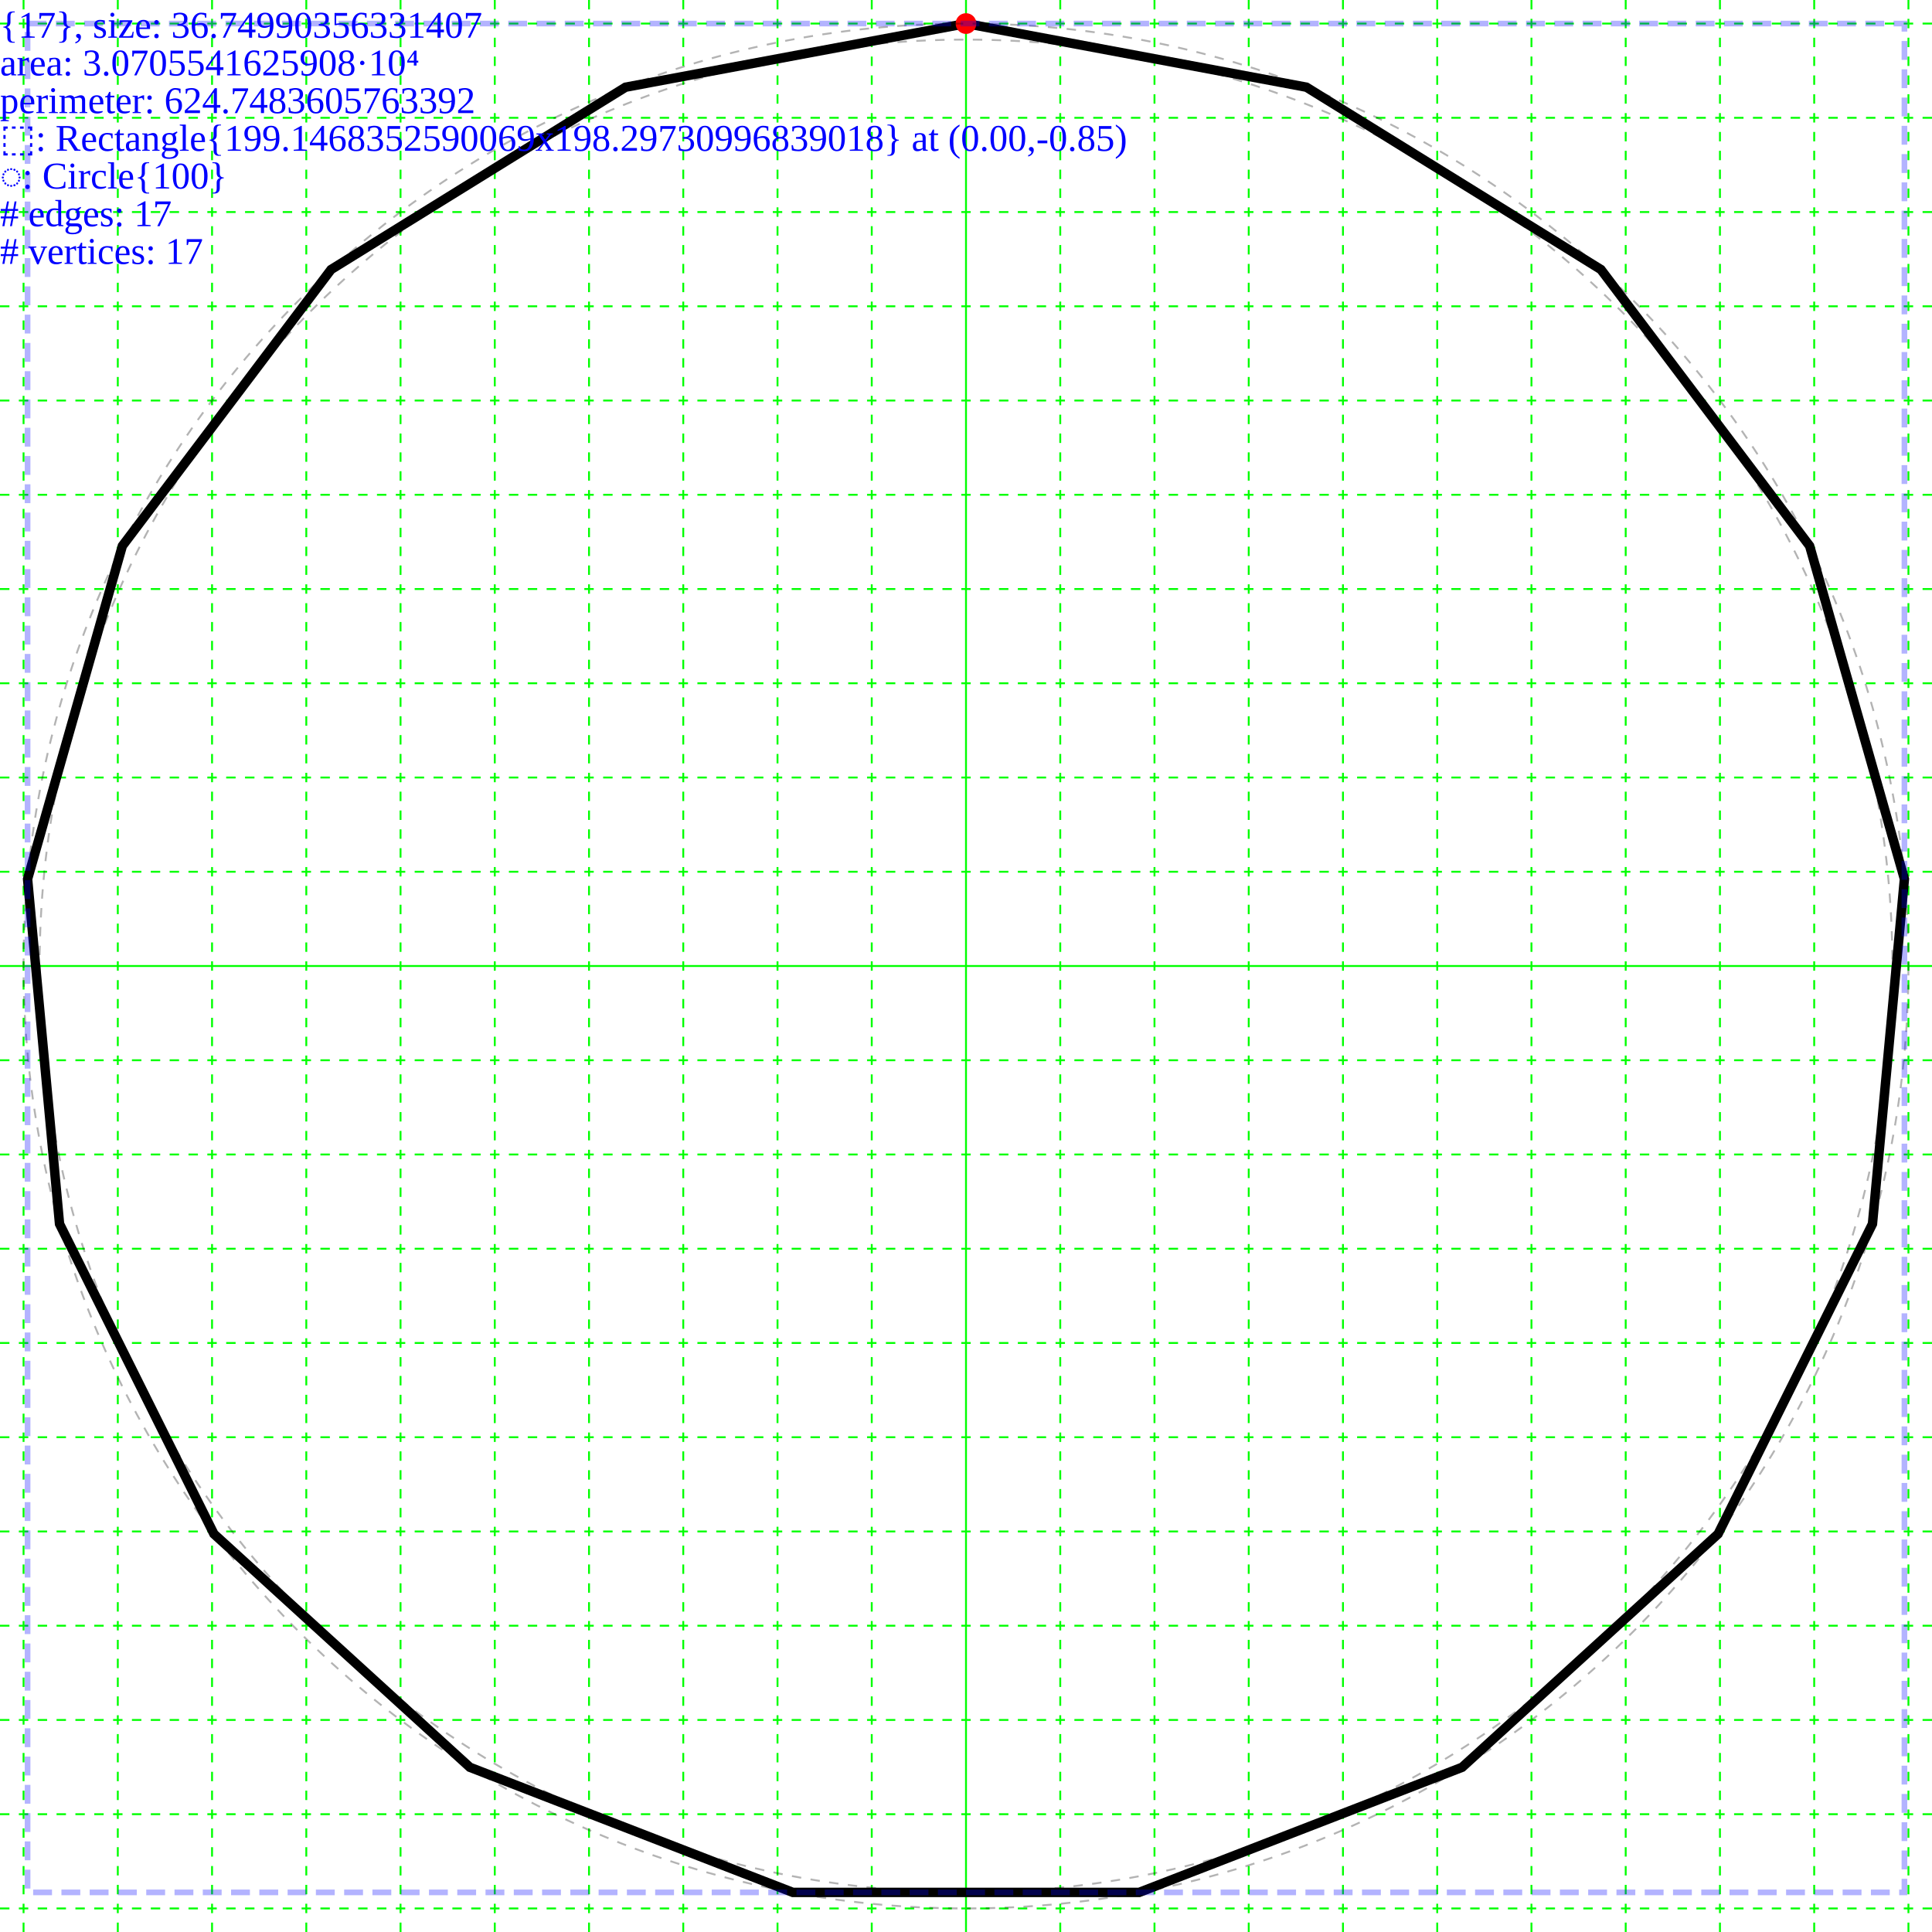
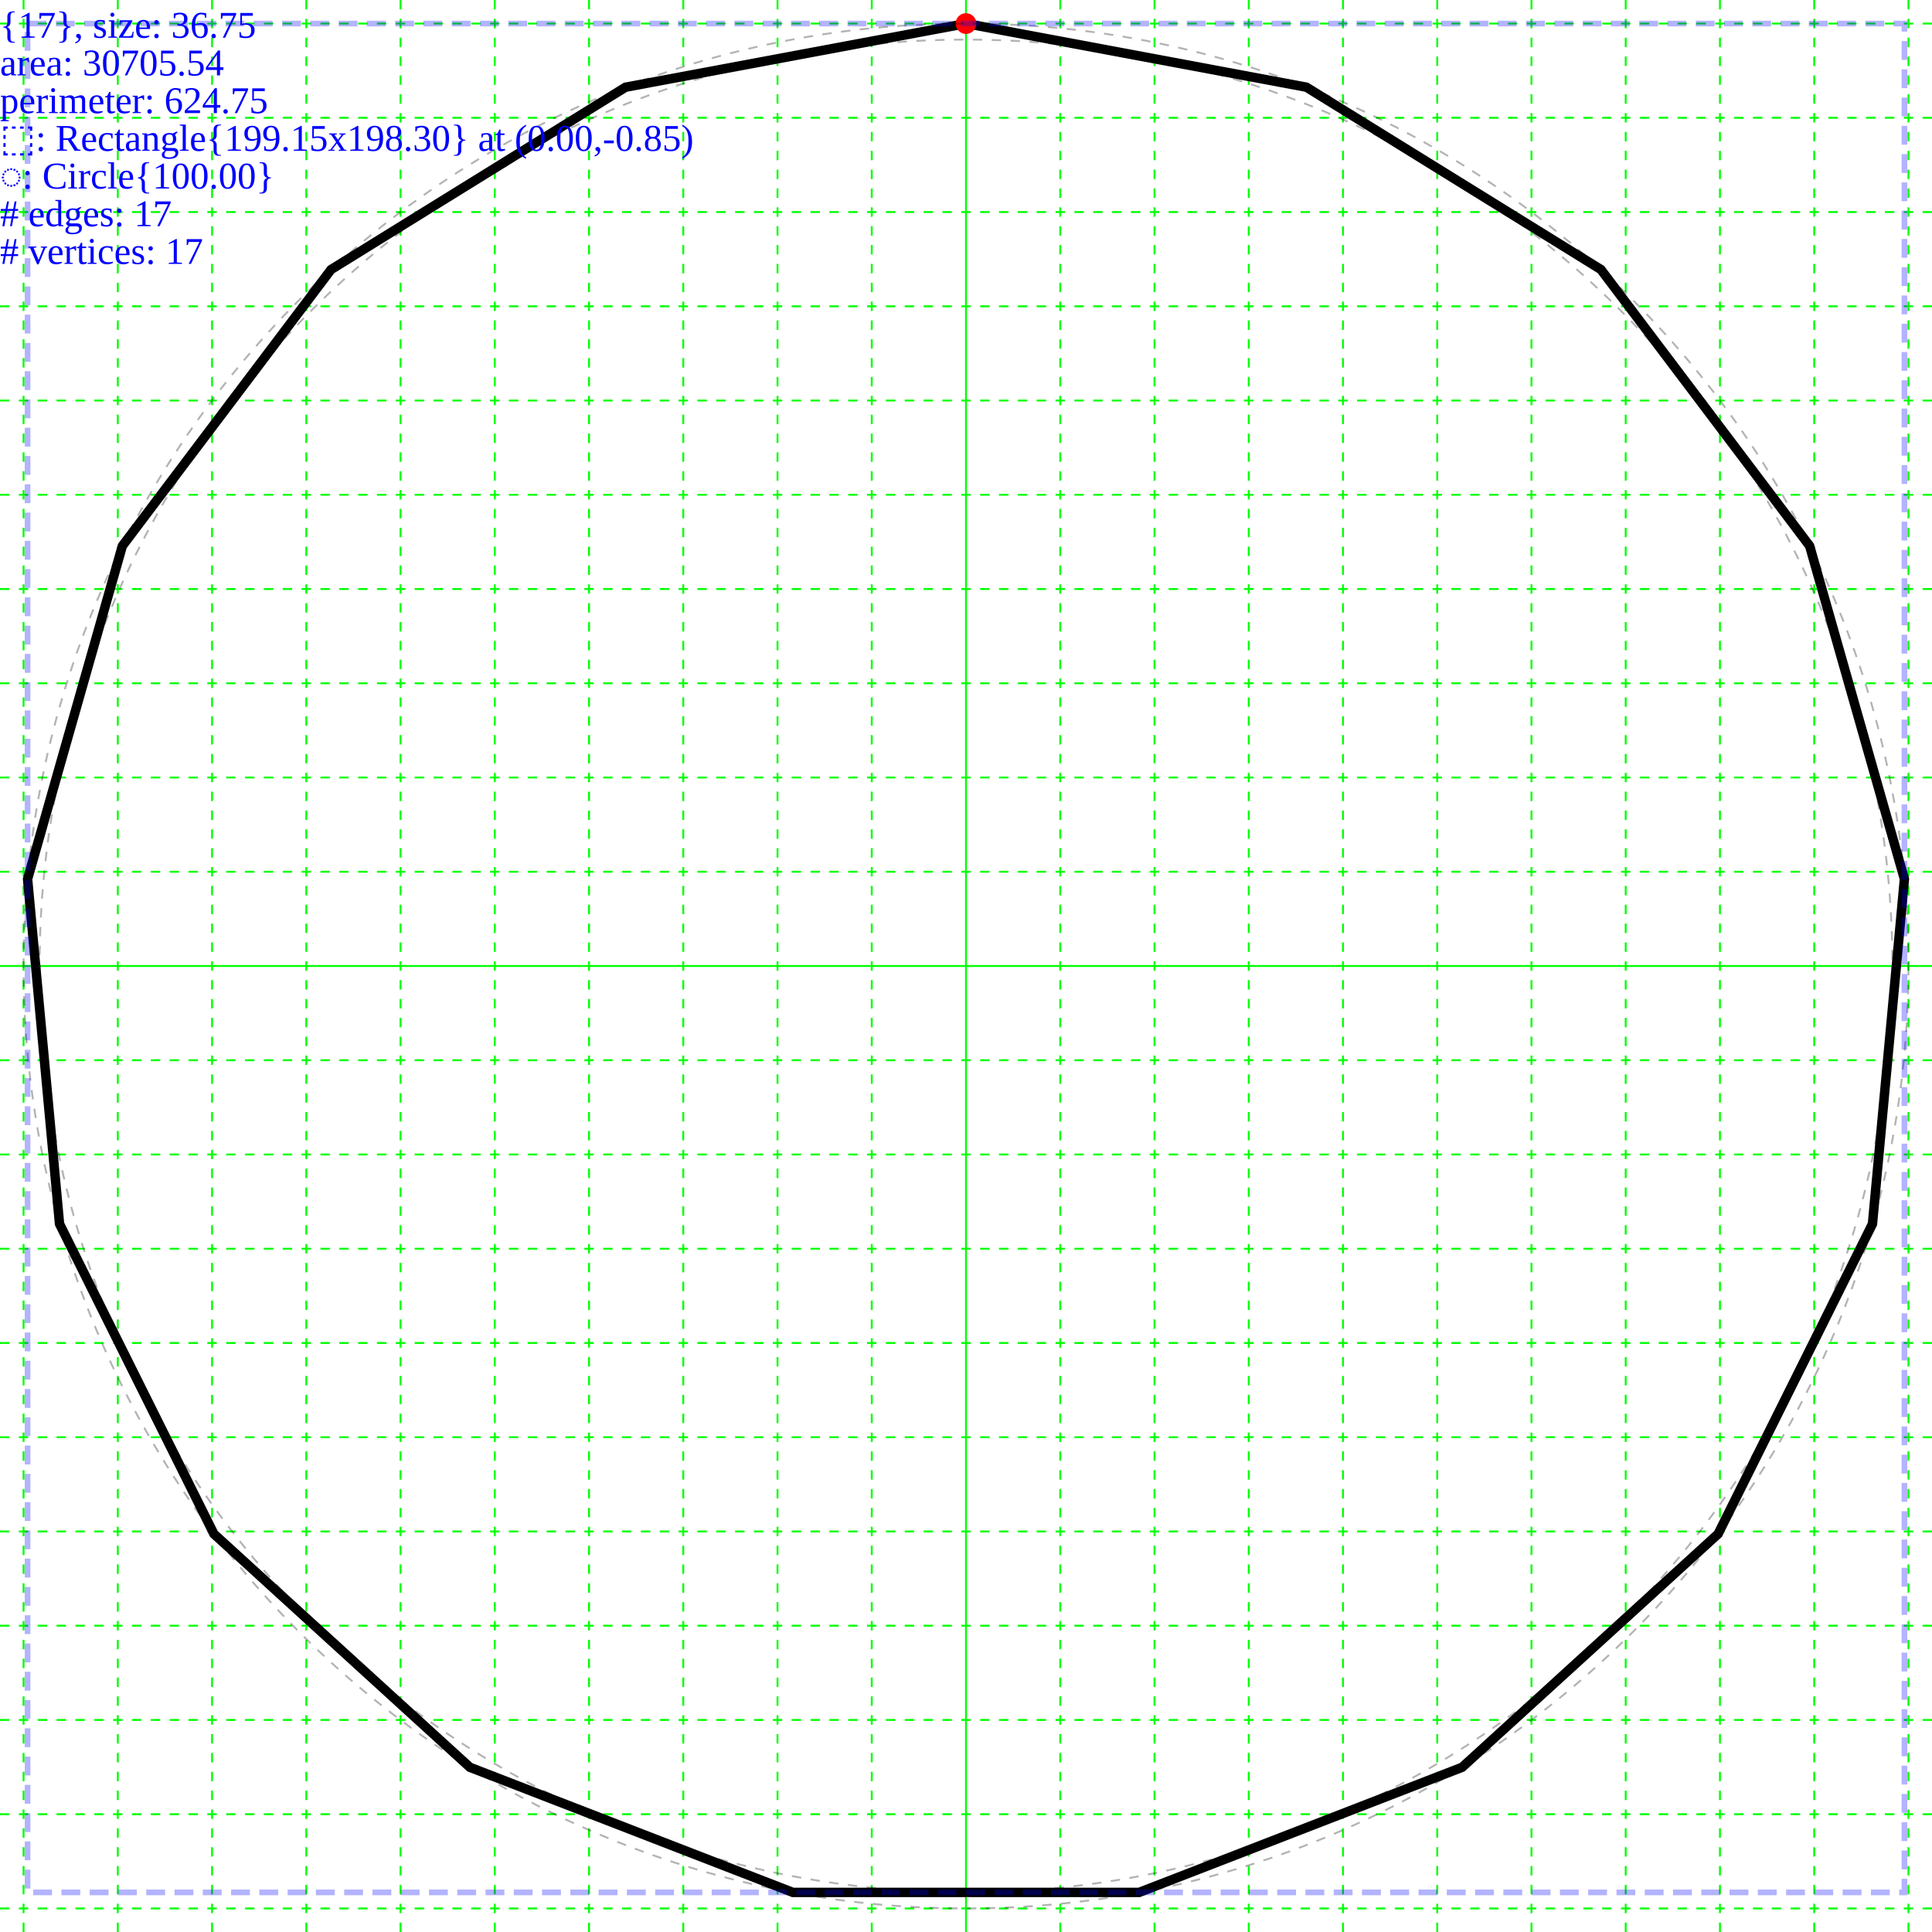
<svg xmlns="http://www.w3.org/2000/svg" height="205.0" width="205.0">
  <g transform="translate(102.5,102.5)">
    <g id="grid">
      <line stroke="#00ff00" stroke-width="0.2" x1="0" x2="0" y1="-102.5" y2="102.5" />
      <line stroke="#00ff00" stroke-dasharray="1,1" stroke-width="0.2" x1="10.0" x2="10.0" y1="-102.5" y2="102.5" />
      <line stroke="#00ff00" stroke-dasharray="1,1" stroke-width="0.2" x1="-10.0" x2="-10.0" y1="-102.5" y2="102.5" />
      <line stroke="#00ff00" stroke-dasharray="1,1" stroke-width="0.2" x1="20.0" x2="20.0" y1="-102.5" y2="102.5" />
      <line stroke="#00ff00" stroke-dasharray="1,1" stroke-width="0.2" x1="-20.0" x2="-20.0" y1="-102.5" y2="102.5" />
      <line stroke="#00ff00" stroke-dasharray="1,1" stroke-width="0.2" x1="30.0" x2="30.0" y1="-102.5" y2="102.5" />
      <line stroke="#00ff00" stroke-dasharray="1,1" stroke-width="0.2" x1="-30.0" x2="-30.0" y1="-102.5" y2="102.5" />
      <line stroke="#00ff00" stroke-dasharray="1,1" stroke-width="0.2" x1="40.0" x2="40.0" y1="-102.5" y2="102.5" />
      <line stroke="#00ff00" stroke-dasharray="1,1" stroke-width="0.2" x1="-40.0" x2="-40.0" y1="-102.5" y2="102.5" />
      <line stroke="#00ff00" stroke-dasharray="1,1" stroke-width="0.2" x1="50.0" x2="50.0" y1="-102.5" y2="102.5" />
      <line stroke="#00ff00" stroke-dasharray="1,1" stroke-width="0.2" x1="-50.0" x2="-50.0" y1="-102.5" y2="102.5" />
      <line stroke="#00ff00" stroke-dasharray="1,1" stroke-width="0.2" x1="60.0" x2="60.0" y1="-102.5" y2="102.5" />
      <line stroke="#00ff00" stroke-dasharray="1,1" stroke-width="0.2" x1="-60.0" x2="-60.0" y1="-102.5" y2="102.5" />
      <line stroke="#00ff00" stroke-dasharray="1,1" stroke-width="0.2" x1="70.0" x2="70.0" y1="-102.5" y2="102.5" />
      <line stroke="#00ff00" stroke-dasharray="1,1" stroke-width="0.2" x1="-70.0" x2="-70.0" y1="-102.5" y2="102.5" />
      <line stroke="#00ff00" stroke-dasharray="1,1" stroke-width="0.2" x1="80.0" x2="80.0" y1="-102.5" y2="102.5" />
      <line stroke="#00ff00" stroke-dasharray="1,1" stroke-width="0.2" x1="-80.0" x2="-80.0" y1="-102.5" y2="102.5" />
      <line stroke="#00ff00" stroke-dasharray="1,1" stroke-width="0.2" x1="90.0" x2="90.0" y1="-102.5" y2="102.5" />
      <line stroke="#00ff00" stroke-dasharray="1,1" stroke-width="0.2" x1="-90.0" x2="-90.0" y1="-102.5" y2="102.5" />
      <line stroke="#00ff00" stroke-dasharray="1,1" stroke-width="0.2" x1="100.0" x2="100.0" y1="-102.5" y2="102.5" />
      <line stroke="#00ff00" stroke-dasharray="1,1" stroke-width="0.2" x1="-100.0" x2="-100.0" y1="-102.5" y2="102.5" />
      <line stroke="#00ff00" stroke-dasharray="1,1" stroke-width="0.2" x1="110.0" x2="110.0" y1="-102.5" y2="102.5" />
      <line stroke="#00ff00" stroke-dasharray="1,1" stroke-width="0.2" x1="-110.0" x2="-110.0" y1="-102.5" y2="102.5" />
      <line stroke="#00ff00" stroke-width="0.2" x1="-102.5" x2="102.5" y1="0" y2="0" />
      <line stroke="#00ff00" stroke-dasharray="1,1" stroke-width="0.2" x1="-102.5" x2="102.5" y1="10.0" y2="10.0" />
      <line stroke="#00ff00" stroke-dasharray="1,1" stroke-width="0.2" x1="-102.5" x2="102.5" y1="-10.0" y2="-10.0" />
      <line stroke="#00ff00" stroke-dasharray="1,1" stroke-width="0.2" x1="-102.5" x2="102.5" y1="20.0" y2="20.0" />
      <line stroke="#00ff00" stroke-dasharray="1,1" stroke-width="0.2" x1="-102.5" x2="102.5" y1="-20.0" y2="-20.0" />
      <line stroke="#00ff00" stroke-dasharray="1,1" stroke-width="0.2" x1="-102.5" x2="102.5" y1="30.0" y2="30.0" />
      <line stroke="#00ff00" stroke-dasharray="1,1" stroke-width="0.2" x1="-102.5" x2="102.5" y1="-30.0" y2="-30.0" />
      <line stroke="#00ff00" stroke-dasharray="1,1" stroke-width="0.2" x1="-102.5" x2="102.5" y1="40.0" y2="40.0" />
      <line stroke="#00ff00" stroke-dasharray="1,1" stroke-width="0.2" x1="-102.5" x2="102.5" y1="-40.0" y2="-40.0" />
      <line stroke="#00ff00" stroke-dasharray="1,1" stroke-width="0.2" x1="-102.5" x2="102.5" y1="50.0" y2="50.0" />
      <line stroke="#00ff00" stroke-dasharray="1,1" stroke-width="0.2" x1="-102.5" x2="102.5" y1="-50.0" y2="-50.0" />
      <line stroke="#00ff00" stroke-dasharray="1,1" stroke-width="0.2" x1="-102.5" x2="102.5" y1="60.0" y2="60.0" />
      <line stroke="#00ff00" stroke-dasharray="1,1" stroke-width="0.2" x1="-102.5" x2="102.5" y1="-60.0" y2="-60.0" />
      <line stroke="#00ff00" stroke-dasharray="1,1" stroke-width="0.2" x1="-102.5" x2="102.5" y1="70.0" y2="70.0" />
      <line stroke="#00ff00" stroke-dasharray="1,1" stroke-width="0.2" x1="-102.5" x2="102.5" y1="-70.0" y2="-70.0" />
      <line stroke="#00ff00" stroke-dasharray="1,1" stroke-width="0.2" x1="-102.5" x2="102.5" y1="80.0" y2="80.0" />
      <line stroke="#00ff00" stroke-dasharray="1,1" stroke-width="0.2" x1="-102.5" x2="102.5" y1="-80.0" y2="-80.0" />
      <line stroke="#00ff00" stroke-dasharray="1,1" stroke-width="0.2" x1="-102.5" x2="102.5" y1="90.0" y2="90.0" />
      <line stroke="#00ff00" stroke-dasharray="1,1" stroke-width="0.2" x1="-102.5" x2="102.5" y1="-90.0" y2="-90.0" />
      <line stroke="#00ff00" stroke-dasharray="1,1" stroke-width="0.2" x1="-102.5" x2="102.5" y1="100.0" y2="100.0" />
      <line stroke="#00ff00" stroke-dasharray="1,1" stroke-width="0.2" x1="-102.5" x2="102.5" y1="-100.0" y2="-100.0" />
      <line stroke="#00ff00" stroke-dasharray="1,1" stroke-width="0.2" x1="-102.5" x2="102.5" y1="110.0" y2="110.0" />
      <line stroke="#00ff00" stroke-dasharray="1,1" stroke-width="0.2" x1="-102.5" x2="102.5" y1="-110.0" y2="-110.0" />
      <line stroke="#00ff00" stroke-dasharray="1,1" stroke-width="0.2" x1="-102.5" x2="102.5" y1="120.0" y2="120.0" />
      <line stroke="#00ff00" stroke-dasharray="1,1" stroke-width="0.2" x1="-102.5" x2="102.5" y1="-120.0" y2="-120.0" />
      <line stroke="#00ff00" stroke-dasharray="1,1" stroke-width="0.2" x1="-102.5" x2="102.5" y1="130.0" y2="130.0" />
      <line stroke="#00ff00" stroke-dasharray="1,1" stroke-width="0.2" x1="-102.5" x2="102.5" y1="-130.0" y2="-130.0" />
      <line stroke="#00ff00" stroke-dasharray="1,1" stroke-width="0.2" x1="-102.5" x2="102.5" y1="140.0" y2="140.0" />
      <line stroke="#00ff00" stroke-dasharray="1,1" stroke-width="0.2" x1="-102.5" x2="102.5" y1="-140.0" y2="-140.0" />
      <line stroke="#00ff00" stroke-dasharray="1,1" stroke-width="0.2" x1="-102.5" x2="102.5" y1="150.0" y2="150.0" />
      <line stroke="#00ff00" stroke-dasharray="1,1" stroke-width="0.2" x1="-102.5" x2="102.5" y1="-150.0" y2="-150.0" />
      <line stroke="#00ff00" stroke-dasharray="1,1" stroke-width="0.2" x1="-102.5" x2="102.5" y1="160.0" y2="160.0" />
      <line stroke="#00ff00" stroke-dasharray="1,1" stroke-width="0.2" x1="-102.5" x2="102.5" y1="-160.0" y2="-160.0" />
      <line stroke="#00ff00" stroke-dasharray="1,1" stroke-width="0.2" x1="-102.5" x2="102.5" y1="170.0" y2="170.0" />
      <line stroke="#00ff00" stroke-dasharray="1,1" stroke-width="0.2" x1="-102.5" x2="102.5" y1="-170.0" y2="-170.0" />
      <line stroke="#00ff00" stroke-dasharray="1,1" stroke-width="0.2" x1="-102.5" x2="102.5" y1="180.0" y2="180.0" />
      <line stroke="#00ff00" stroke-dasharray="1,1" stroke-width="0.2" x1="-102.5" x2="102.5" y1="-180.0" y2="-180.0" />
      <line stroke="#00ff00" stroke-dasharray="1,1" stroke-width="0.2" x1="-102.5" x2="102.5" y1="190.0" y2="190.0" />
      <line stroke="#00ff00" stroke-dasharray="1,1" stroke-width="0.2" x1="-102.5" x2="102.5" y1="-190.0" y2="-190.0" />
      <line stroke="#00ff00" stroke-dasharray="1,1" stroke-width="0.2" x1="-102.5" x2="102.5" y1="200.0" y2="200.0" />
      <line stroke="#00ff00" stroke-dasharray="1,1" stroke-width="0.2" x1="-102.5" x2="102.5" y1="-200.0" y2="-200.0" />
      <line stroke="#00ff00" stroke-dasharray="1,1" stroke-width="0.2" x1="-102.5" x2="102.5" y1="210.0" y2="210.0" />
      <line stroke="#00ff00" stroke-dasharray="1,1" stroke-width="0.2" x1="-102.5" x2="102.5" y1="-210.0" y2="-210.0" />
    </g>
    <g>
      <polygon fill="none" points="6.123233995736766E-15,-100.0 36.124,-93.247 67.37,-73.901 89.516,-44.574 99.573,-9.227 96.183,27.366 79.802,60.263 52.643,85.022 18.375,98.297 -18.375,98.297 -52.643,85.022 -79.802,60.263 -96.183,27.366 -99.573,-9.227 -89.516,-44.574 -67.37,-73.901 -36.124,-93.247" stroke="black" stroke-width="1" />
      <circle cx="6.123233995736766E-15" cy="-100.0" fill="#ff0000" r="1.1" />
      <circle fill="none" r="98.297" stroke="black" stroke-dasharray="1,1" stroke-opacity="0.3" stroke-width="0.2" />
      <circle fill="none" r="100.0" stroke="black" stroke-dasharray="1,1" stroke-opacity="0.3" stroke-width="0.2" />
      <rect fill="none" height="198.297" stroke="blue" stroke-dasharray="2,1" stroke-opacity="0.3" stroke-width="0.6" width="199.147" x="-99.573" y="-100.0" />
    </g>
  </g>
  <g>
    <text fill="blue" font-size="4.0" id="info" x="0" y="0">
-       <tspan dy="4.0" x="0">{17}, size: 36.74990356331407</tspan>
-       <tspan dy="4.0" x="0">area: 3.0705541625908·10⁴</tspan>
-       <tspan dy="4.0" x="0">perimeter: 624.7483605763392</tspan>
-       <tspan dy="4.0" x="0">⬚: Rectangle{199.1468352590069x198.29730996839018} at (0.00,-0.85)</tspan>
-       <tspan dy="4.0" x="0">◌: Circle{100}</tspan>
+       <tspan dy="4.0" x="0">{17}, size: 36.75</tspan>
+       <tspan dy="4.0" x="0">area: 30705.54</tspan>
+       <tspan dy="4.0" x="0">perimeter: 624.75</tspan>
+       <tspan dy="4.0" x="0">⬚: Rectangle{199.15x198.30} at (0.00,-0.85)</tspan>
+       <tspan dy="4.0" x="0">◌: Circle{100.00}</tspan>
      <tspan dy="4.0" x="0"># edges: 17</tspan>
      <tspan dy="4.0" x="0"># vertices: 17</tspan>
    </text>
  </g>
</svg>
